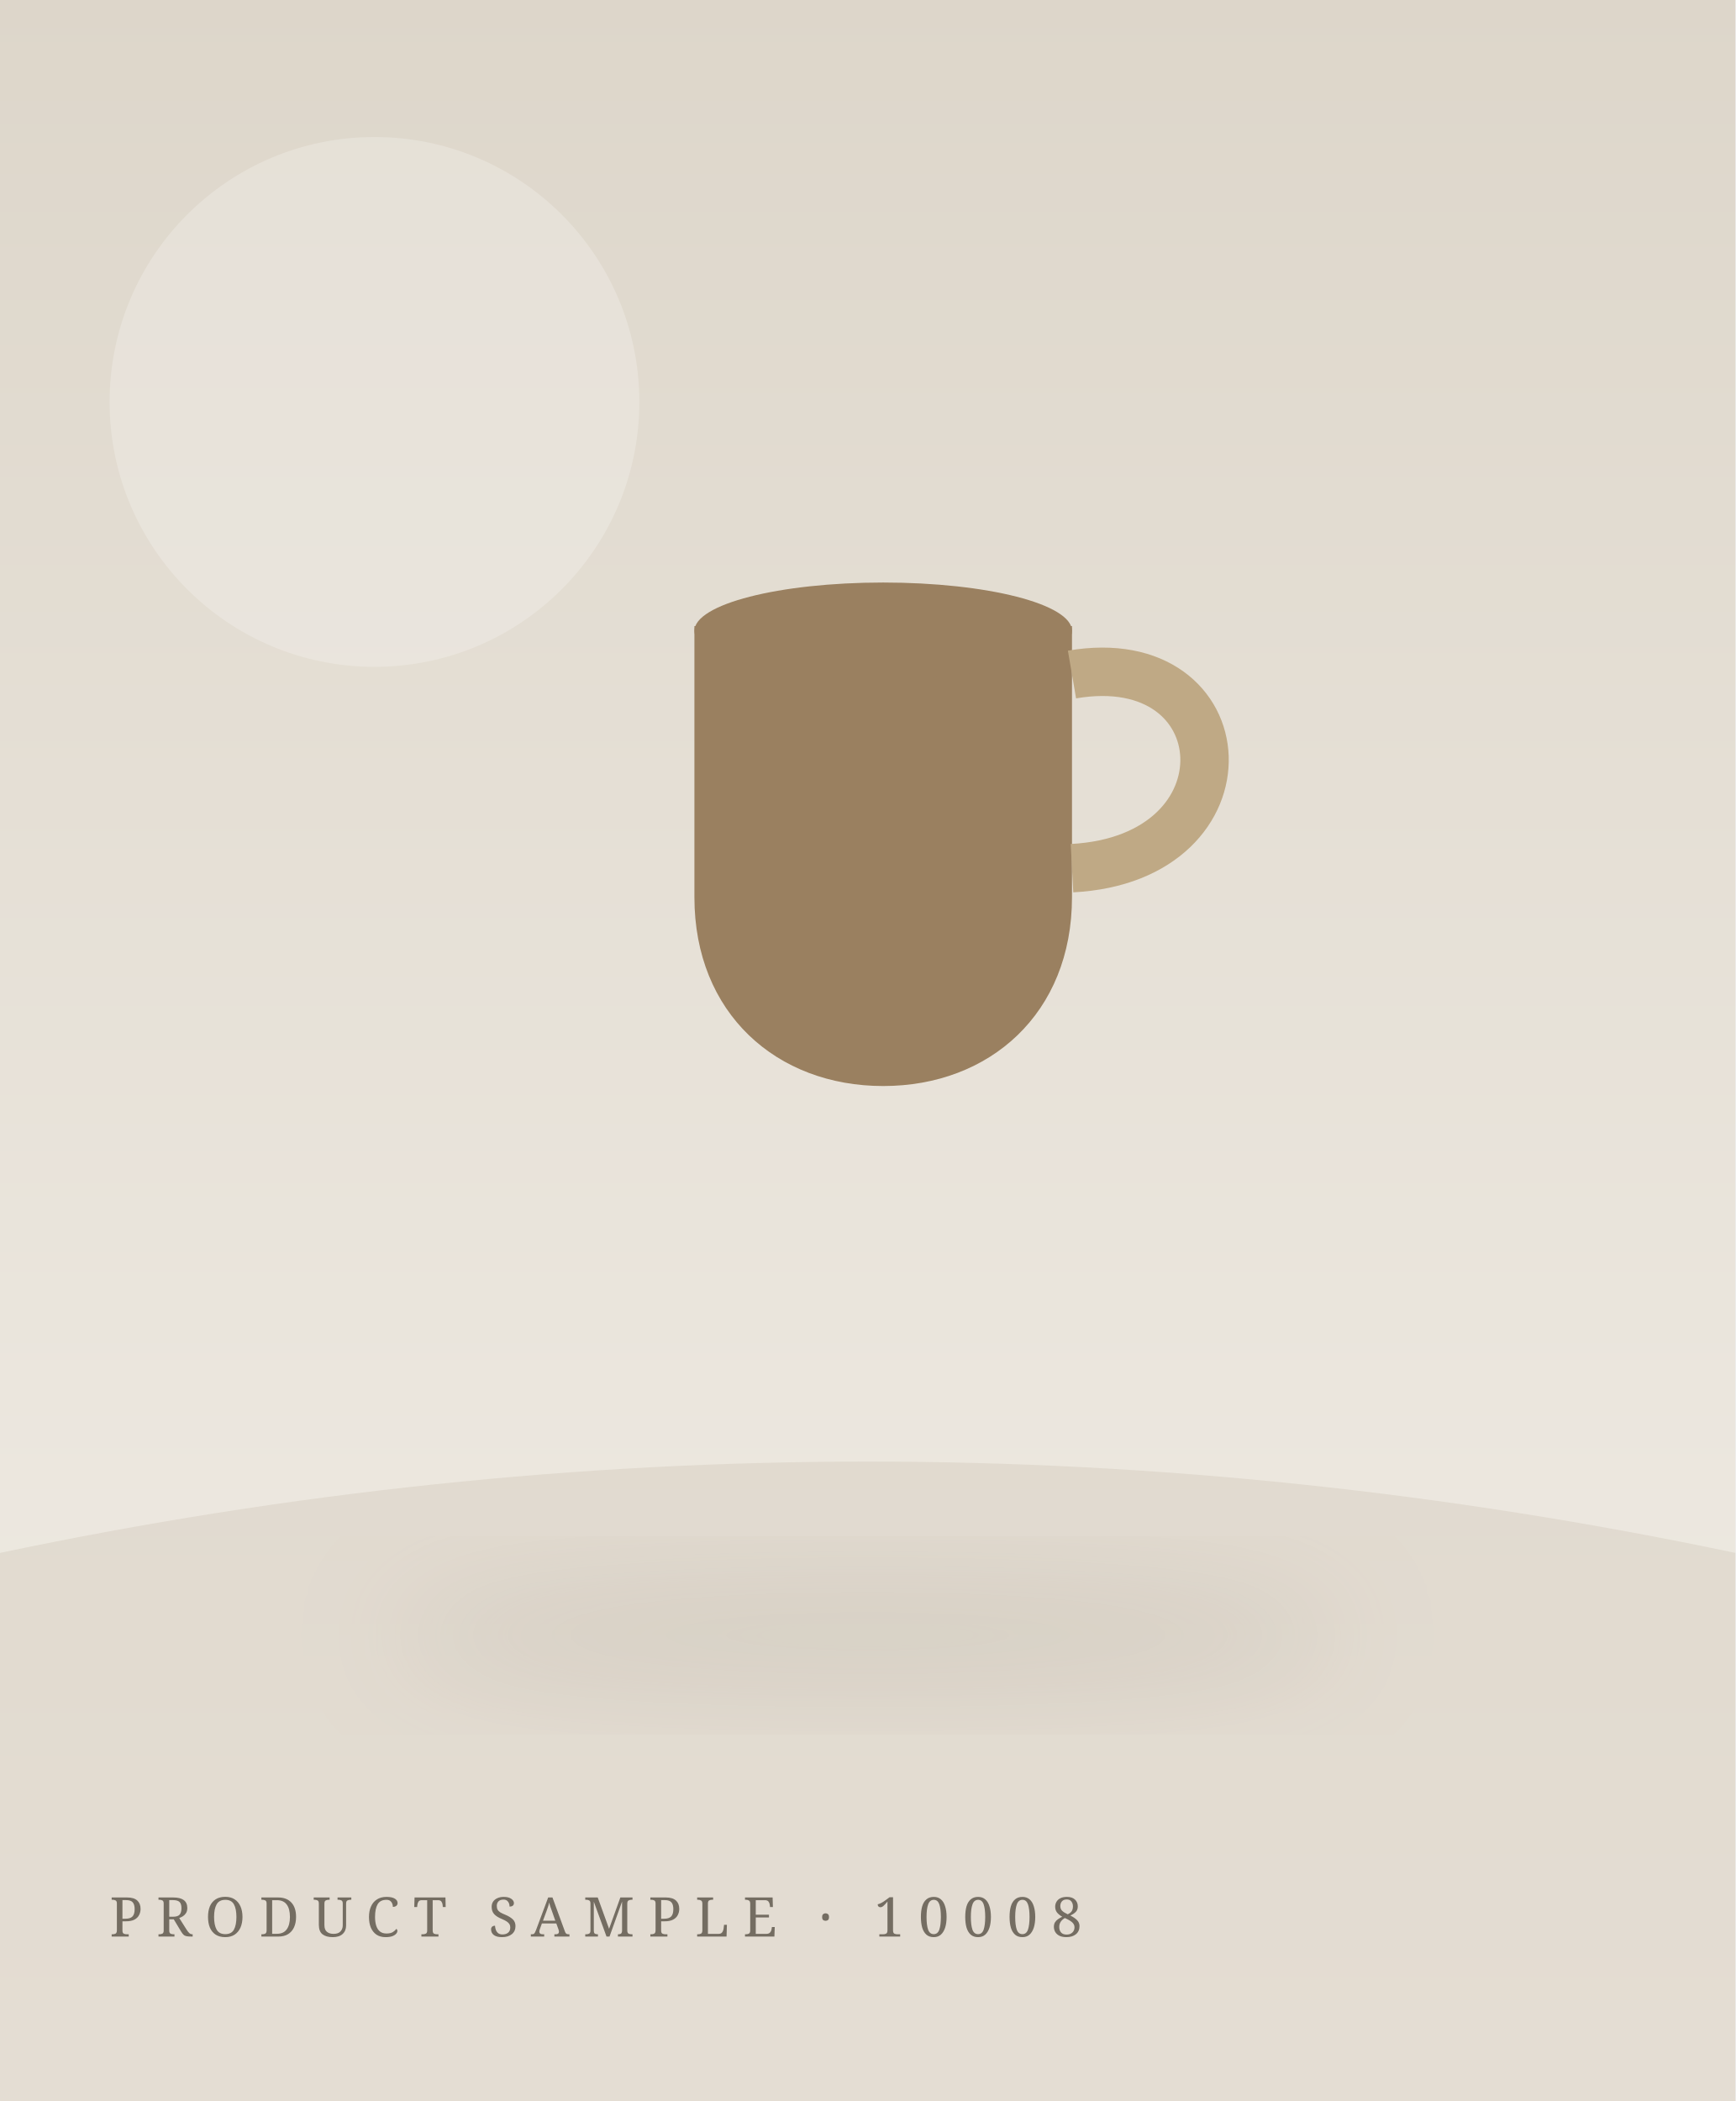
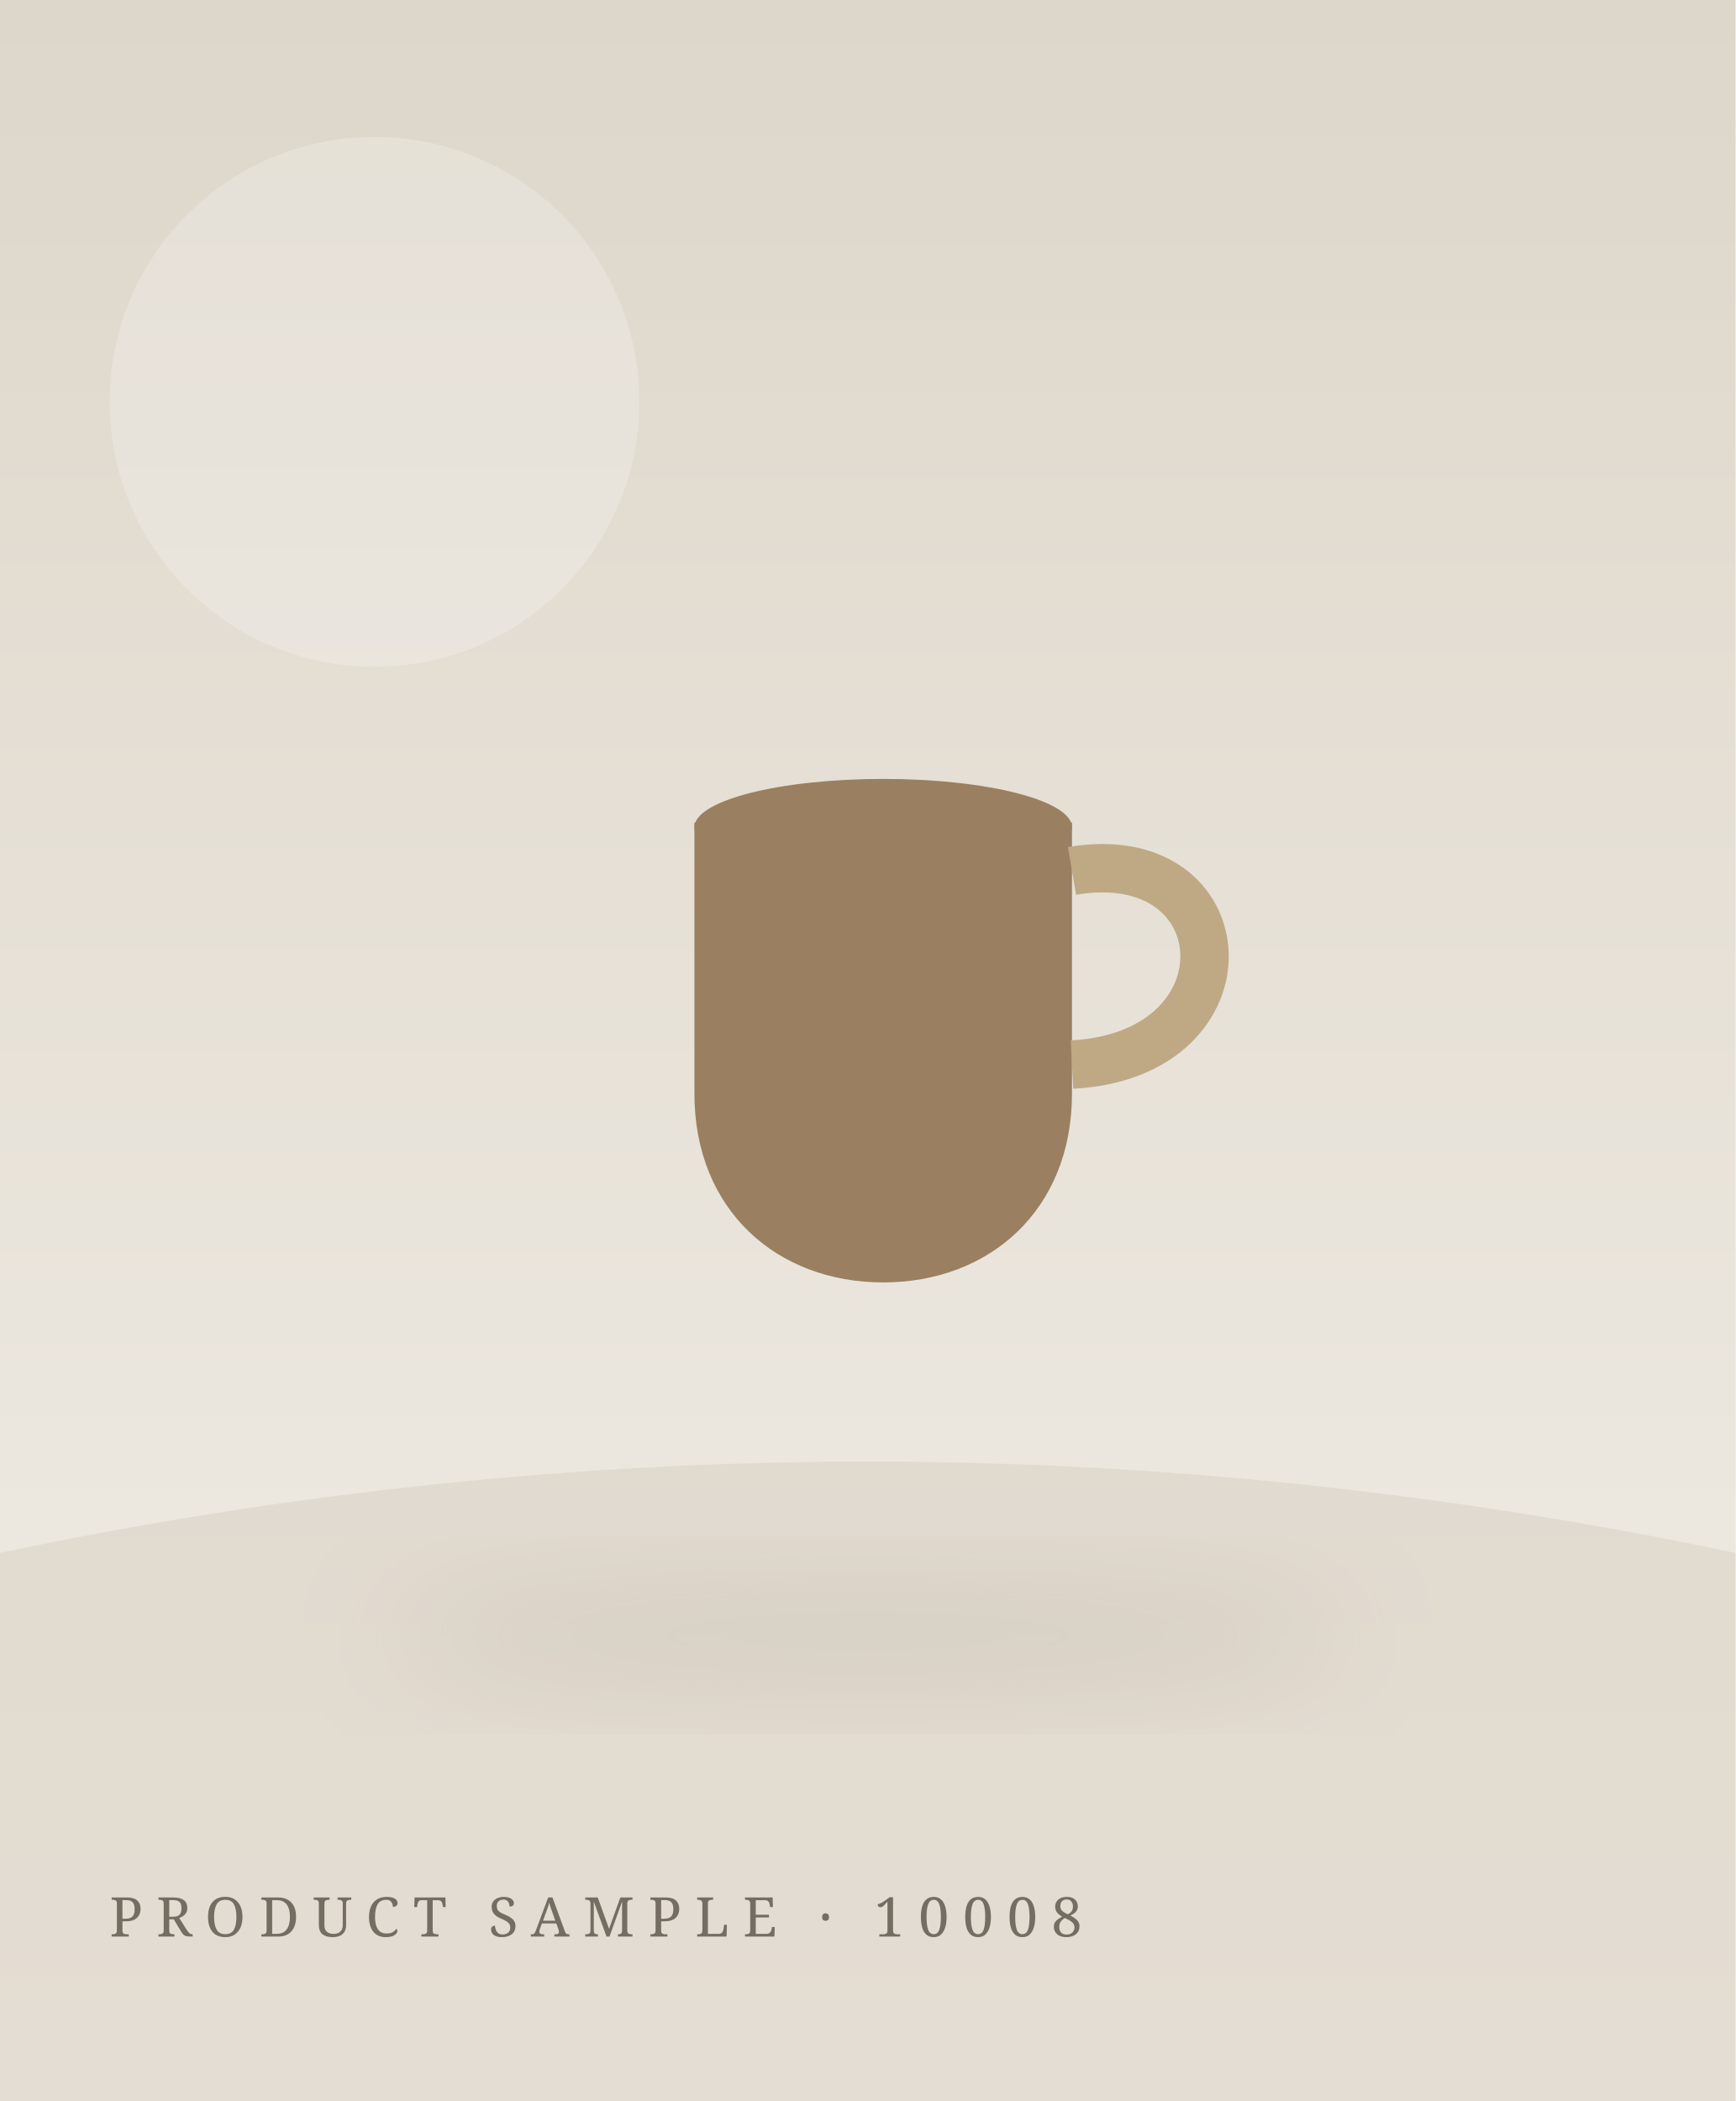
<svg xmlns="http://www.w3.org/2000/svg" viewBox="0 0 380 460">
  <defs>
    <linearGradient id="g" x2="0" y2="1">
      <stop stop-color="#ddd6ca" />
      <stop offset="1" stop-color="#f2eee7" />
    </linearGradient>
    <filter id="s">
      <feGaussianBlur stdDeviation="12" />
    </filter>
  </defs>
  <rect width="380" height="460" fill="url(#g)" />
  <circle cx="82" cy="88" r="58" fill="#fff" opacity=".22" />
  <ellipse cx="190" cy="358" rx="105" ry="18" fill="#635b50" opacity=".16" filter="url(#s)" />
  <path d="M0 340Q190 300 380 340v120H0z" fill="#d8d0c3" opacity=".55" />
-   <g transform="translate(-8,12) scale(1.06)">
+   <g transform="translate(-8,55) scale(1.06)">
    <path d="M151 118h78v56c0 24-17 39-39 39s-39-15-39-39z" fill="#9a8060" />
    <path d="M229 128c35-6 38 38 0 40" fill="none" stroke="#bfa985" stroke-width="10" />
    <ellipse cx="190" cy="119" rx="39" ry="10" fill="#9a8060" />
  </g>
  <text x="24" y="424" fill="#746d62" font-family="Georgia,serif" font-size="12" letter-spacing="3">PRODUCT SAMPLE · 10008</text>
</svg>
